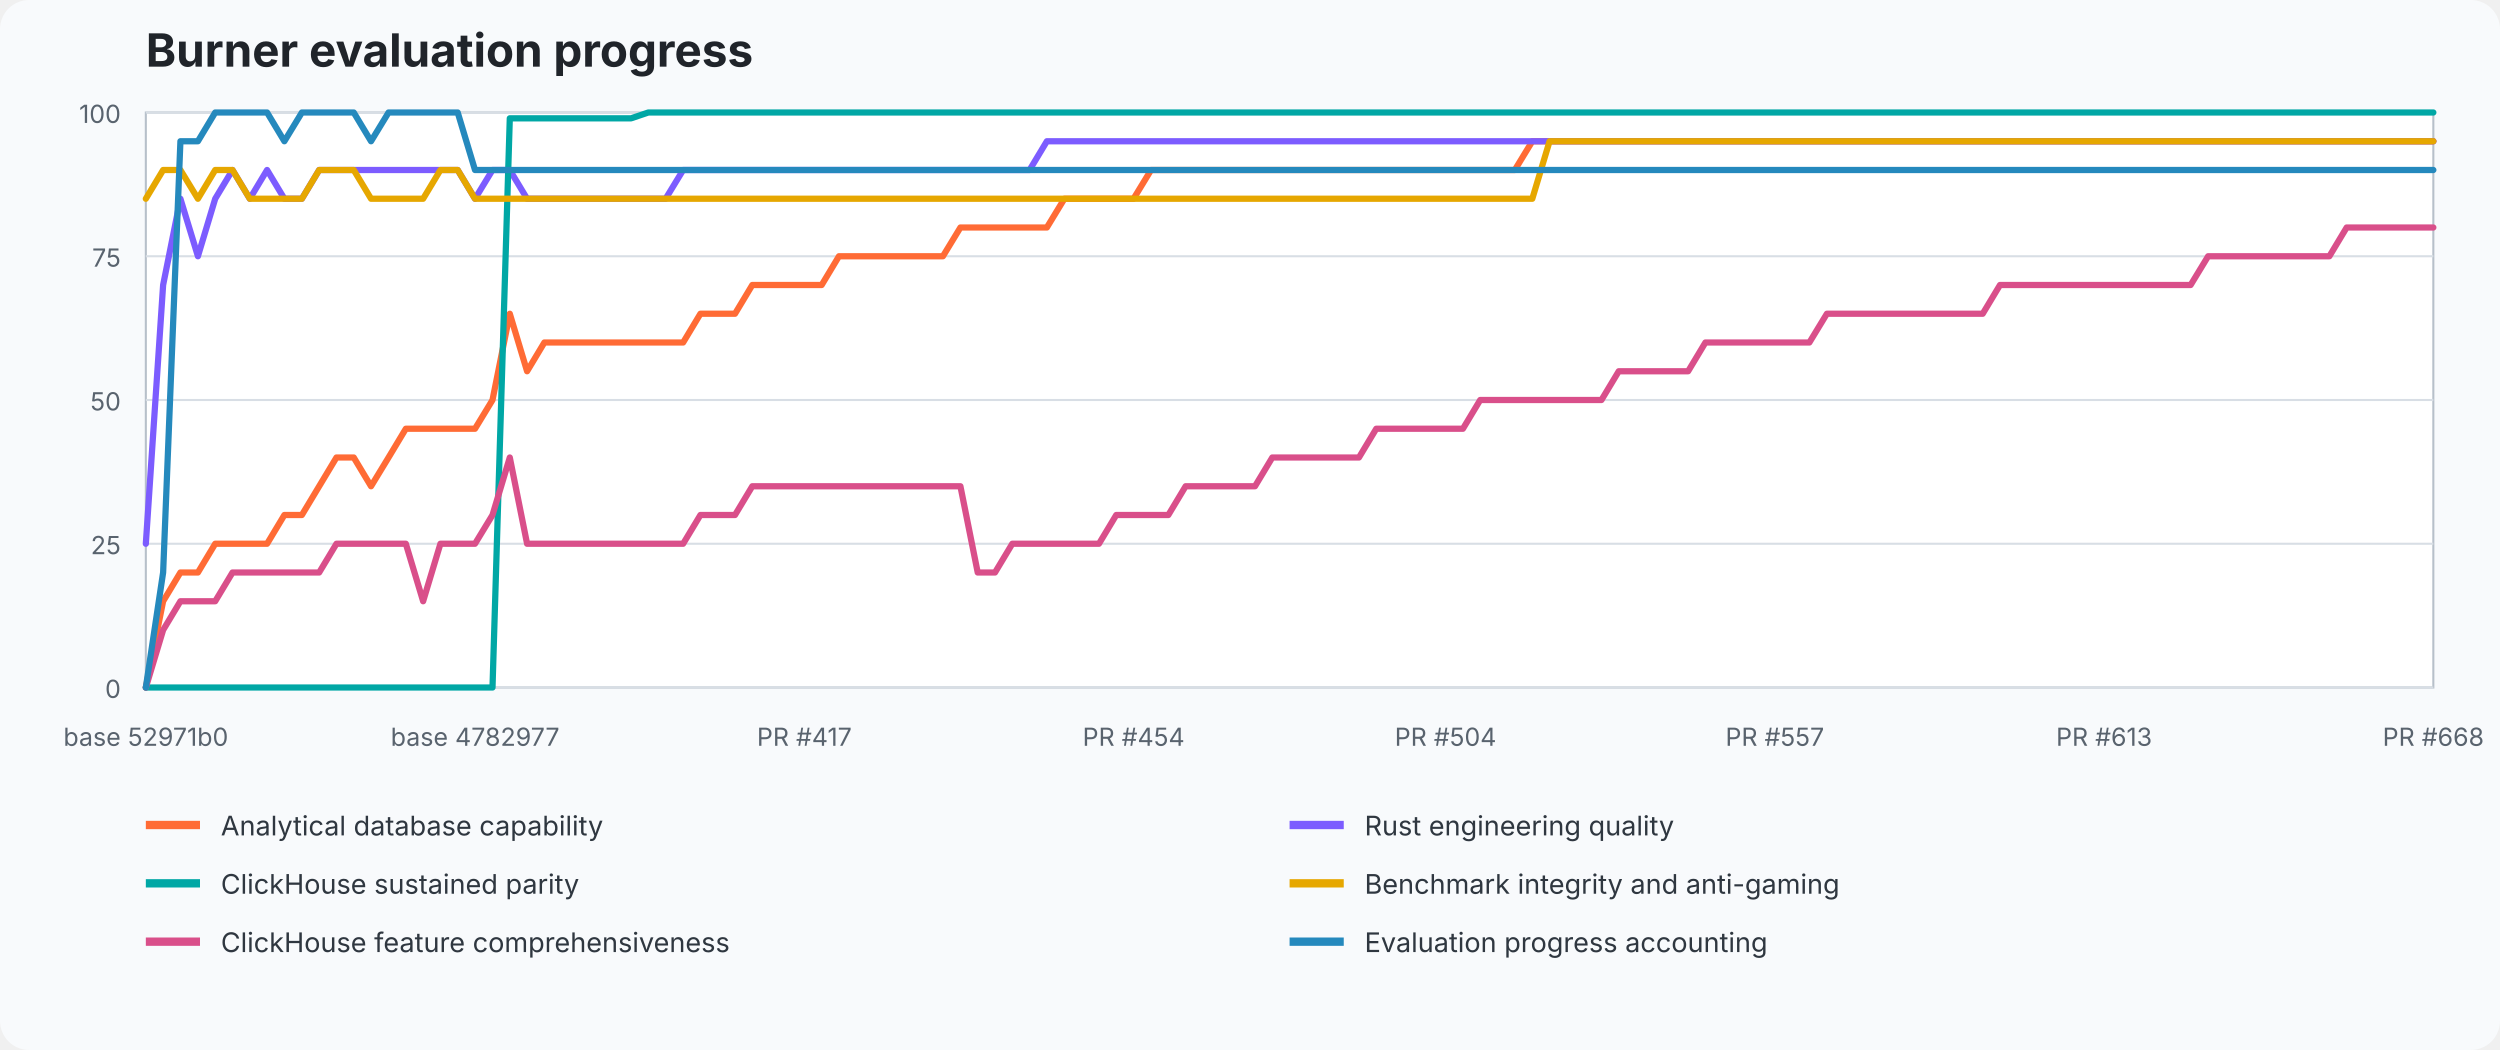
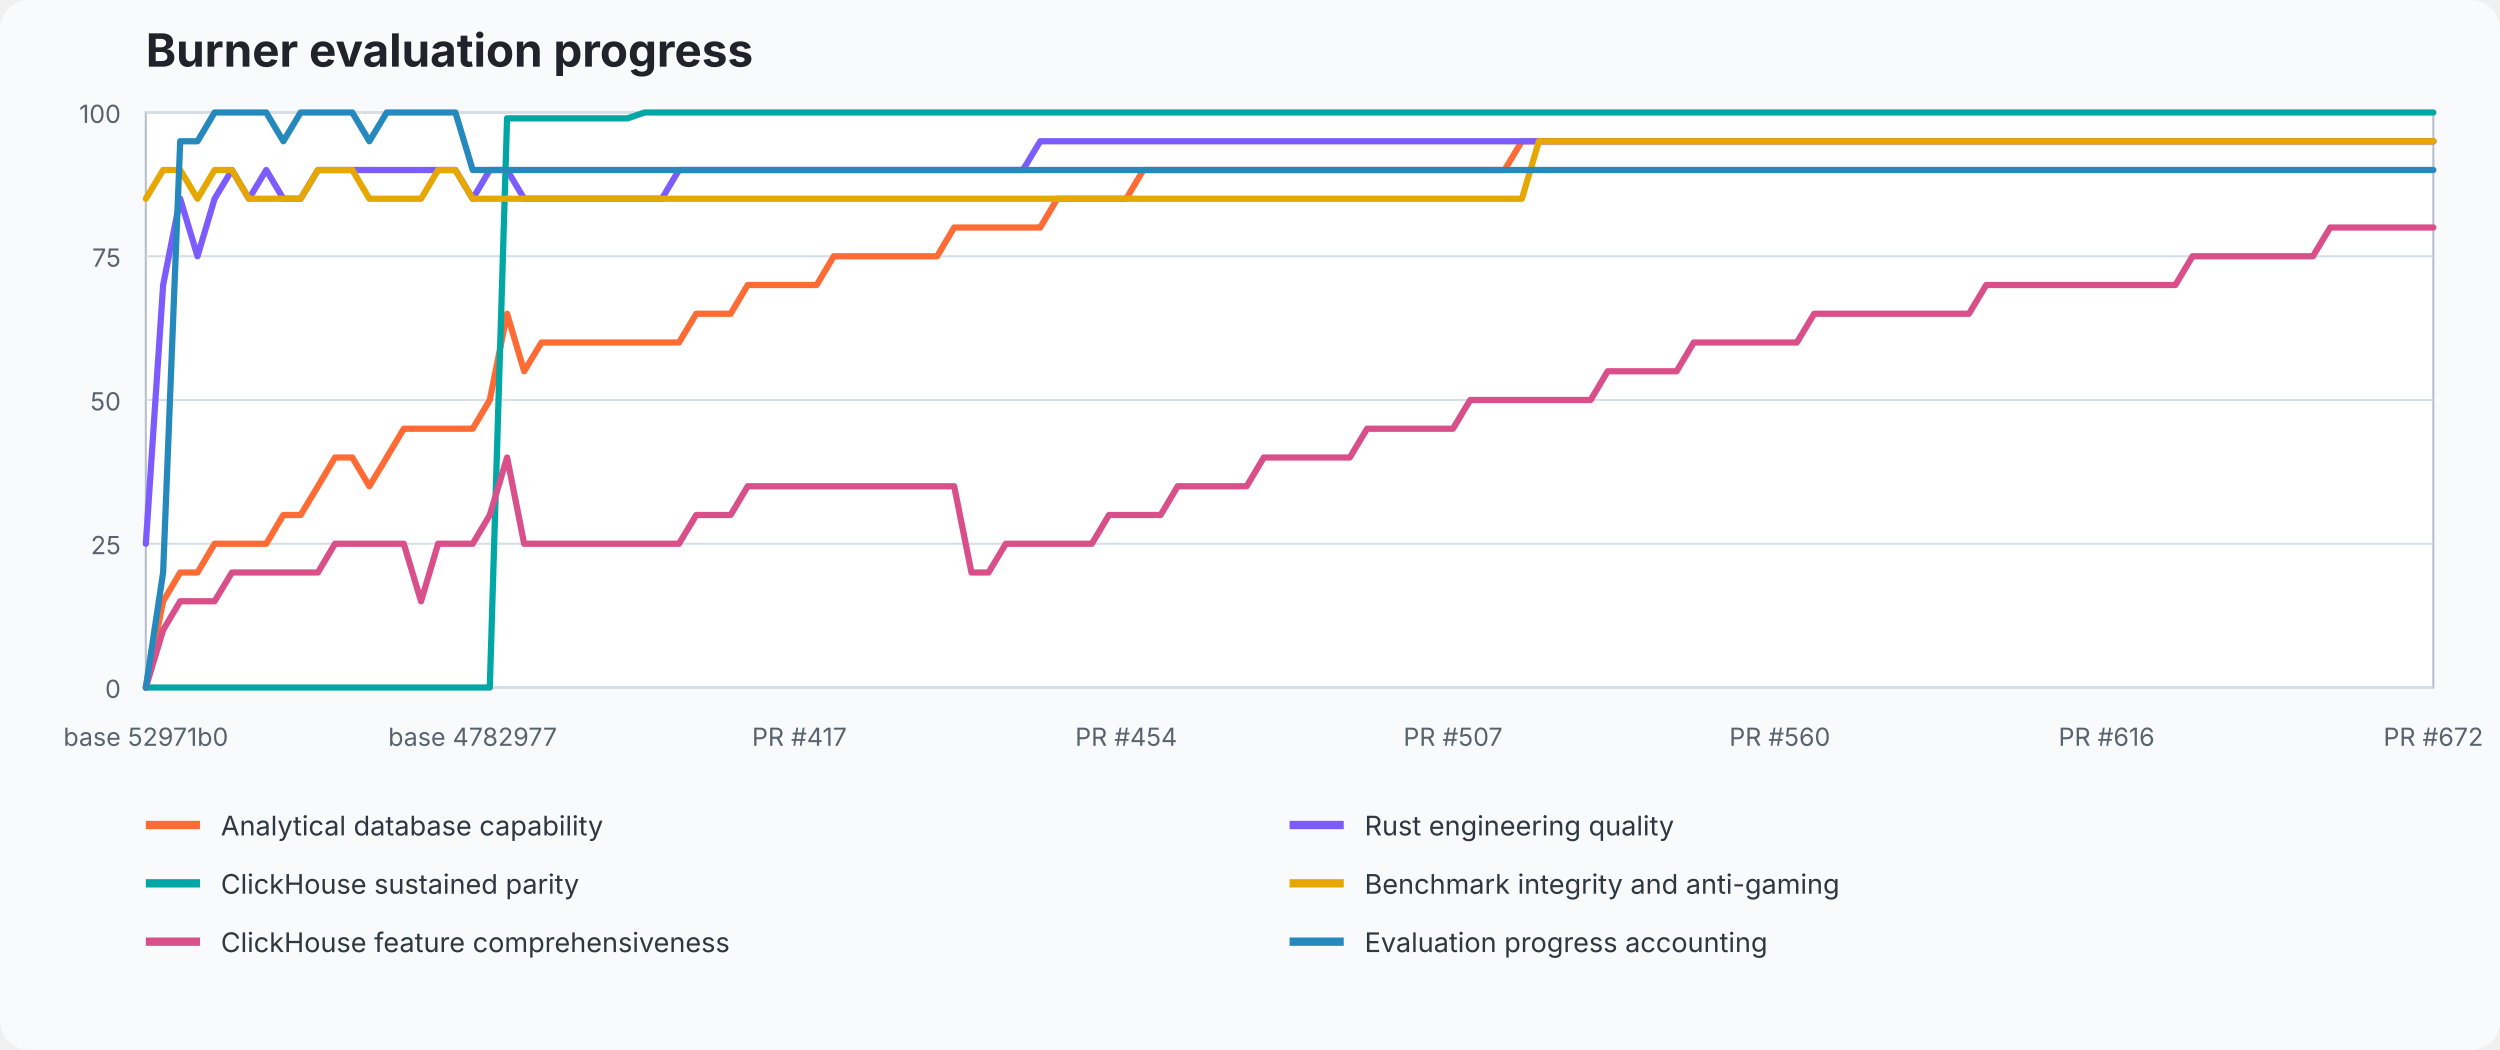
<svg xmlns="http://www.w3.org/2000/svg" width="1200" height="504" viewBox="0 0 1200 504" role="img" aria-labelledby="title desc">
  <style>text{font-family:ui-sans-serif,system-ui,-apple-system,BlinkMacSystemFont,"Segoe UI",sans-serif}.title{font-size:22px;font-weight:700;fill:#20242a}.axis{font-size:12px;fill:#59636e}.legend{font-size:13px;fill:#2f3740}.grid{stroke:#d8dee5;stroke-width:1}.plot{fill:#fff;stroke:#b7c0ca}</style>
  <rect width="100%" height="100%" fill="#f8fafc" rx="14" />
  <text x="70" y="32" class="title">Burner evaluation progress</text>
  <rect x="70" y="54" width="1098" height="276" class="plot" />
  <line x1="70" y1="330" x2="1168" y2="330" class="grid" />
  <text x="58" y="335" text-anchor="end" class="axis">0</text>
  <line x1="70" y1="261" x2="1168" y2="261" class="grid" />
  <text x="58" y="266" text-anchor="end" class="axis">25</text>
  <line x1="70" y1="192" x2="1168" y2="192" class="grid" />
  <text x="58" y="197" text-anchor="end" class="axis">50</text>
  <line x1="70" y1="123" x2="1168" y2="123" class="grid" />
  <text x="58" y="128" text-anchor="end" class="axis">75</text>
  <line x1="70" y1="54" x2="1168" y2="54" class="grid" />
  <text x="58" y="59" text-anchor="end" class="axis">100</text>
-   <polyline points="70.0,330.0 78.3,288.6 86.6,274.8 95.0,274.8 103.3,261.0 111.6,261.0 119.9,261.0 128.2,261.0 136.5,247.2 144.9,247.2 153.2,233.4 161.5,219.6 169.8,219.6 178.1,233.4 186.5,219.6 194.8,205.8 203.1,205.8 211.4,205.8 219.7,205.8 228.0,205.8 236.4,192.0 244.7,150.6 253.0,178.2 261.3,164.4 269.6,164.4 278.0,164.4 286.3,164.4 294.6,164.4 302.9,164.4 311.2,164.4 319.5,164.4 327.9,164.4 336.2,150.6 344.5,150.6 352.8,150.6 361.1,136.8 369.5,136.8 377.8,136.8 386.1,136.8 394.4,136.8 402.7,123.0 411.0,123.0 419.4,123.0 427.7,123.0 436.0,123.0 444.3,123.0 452.6,123.0 461.0,109.2 469.3,109.2 477.6,109.2 485.9,109.2 494.2,109.2 502.5,109.2 510.9,95.4 519.2,95.4 527.5,95.4 535.8,95.4 544.1,95.4 552.5,81.6 560.8,81.6 569.1,81.6 577.4,81.6 585.7,81.6 594.0,81.6 602.4,81.6 610.7,81.6 619.0,81.6 627.3,81.6 635.6,81.6 644.0,81.6 652.3,81.6 660.6,81.6 668.9,81.6 677.2,81.6 685.5,81.6 693.9,81.6 702.2,81.6 710.5,81.6 718.8,81.6 727.1,81.6 735.5,67.8 743.8,67.8 752.1,67.8 760.4,67.8 768.7,67.8 777.0,67.8 785.4,67.8 793.7,67.8 802.0,67.8 810.3,67.8 818.6,67.8 827.0,67.8 835.3,67.8 843.6,67.8 851.9,67.8 860.2,67.8 868.5,67.8 876.9,67.8 885.2,67.8 893.5,67.8 901.8,67.8 910.1,67.8 918.5,67.8 926.8,67.8 935.1,67.8 943.4,67.8 951.7,67.8 960.0,67.8 968.4,67.8 976.7,67.8 985.0,67.8 993.3,67.8 1001.6,67.8 1010.0,67.8 1018.3,67.8 1026.6,67.8 1034.9,67.8 1043.2,67.8 1051.5,67.8 1059.9,67.8 1068.2,67.8 1076.5,67.8 1084.8,67.8 1093.1,67.8 1101.5,67.8 1109.8,67.8 1118.1,67.8 1126.4,67.8 1134.7,67.8 1143.0,67.8 1151.4,67.8 1159.7,67.8 1168.0,67.8" fill="none" stroke="#ff6b35" stroke-width="3" stroke-linejoin="round" stroke-linecap="round" />
-   <polyline points="70.0,261.0 78.3,136.8 86.6,95.4 95.0,123.0 103.3,95.4 111.6,81.6 119.9,95.4 128.2,81.6 136.5,95.4 144.9,95.4 153.2,81.6 161.5,81.6 169.8,81.6 178.1,81.6 186.5,81.6 194.8,81.6 203.1,81.6 211.4,81.6 219.7,81.6 228.0,95.4 236.4,81.6 244.7,81.6 253.0,95.4 261.3,95.4 269.6,95.4 278.0,95.4 286.3,95.4 294.6,95.4 302.9,95.4 311.2,95.4 319.5,95.4 327.9,81.6 336.2,81.6 344.5,81.6 352.8,81.6 361.1,81.6 369.5,81.6 377.8,81.6 386.1,81.6 394.4,81.6 402.7,81.6 411.0,81.6 419.4,81.6 427.7,81.6 436.0,81.6 444.3,81.6 452.6,81.6 461.0,81.6 469.3,81.6 477.6,81.6 485.9,81.6 494.2,81.6 502.5,67.8 510.9,67.8 519.2,67.8 527.5,67.8 535.8,67.8 544.1,67.8 552.5,67.8 560.8,67.8 569.1,67.8 577.4,67.8 585.7,67.8 594.0,67.8 602.4,67.8 610.7,67.8 619.0,67.8 627.3,67.8 635.6,67.8 644.0,67.8 652.3,67.8 660.6,67.8 668.9,67.8 677.2,67.8 685.5,67.8 693.9,67.8 702.2,67.8 710.5,67.8 718.8,67.8 727.1,67.8 735.5,67.8 743.8,67.8 752.1,67.8 760.4,67.8 768.7,67.8 777.0,67.8 785.4,67.8 793.7,67.8 802.0,67.8 810.3,67.8 818.6,67.8 827.0,67.8 835.3,67.8 843.6,67.8 851.9,67.8 860.2,67.8 868.5,67.8 876.9,67.8 885.2,67.8 893.5,67.8 901.8,67.8 910.1,67.8 918.5,67.8 926.8,67.8 935.1,67.8 943.4,67.8 951.7,67.8 960.0,67.8 968.4,67.8 976.7,67.8 985.0,67.8 993.3,67.8 1001.6,67.8 1010.0,67.8 1018.3,67.8 1026.6,67.8 1034.9,67.8 1043.2,67.8 1051.5,67.8 1059.9,67.8 1068.2,67.8 1076.5,67.8 1084.8,67.8 1093.1,67.8 1101.5,67.8 1109.8,67.8 1118.1,67.8 1126.4,67.8 1134.7,67.8 1143.0,67.8 1151.4,67.8 1159.7,67.8 1168.0,67.8" fill="none" stroke="#7c5cff" stroke-width="3" stroke-linejoin="round" stroke-linecap="round" />
-   <polyline points="70.0,330.0 78.3,330.0 86.6,330.0 95.0,330.0 103.3,330.0 111.6,330.0 119.9,330.0 128.2,330.0 136.5,330.0 144.9,330.0 153.2,330.0 161.5,330.0 169.8,330.0 178.1,330.0 186.5,330.0 194.8,330.0 203.1,330.0 211.4,330.0 219.7,330.0 228.0,330.0 236.4,330.0 244.7,56.8 253.0,56.8 261.3,56.8 269.6,56.8 278.0,56.8 286.3,56.8 294.6,56.8 302.9,56.8 311.2,54.0 319.5,54.0 327.9,54.0 336.2,54.0 344.5,54.0 352.8,54.0 361.1,54.0 369.5,54.0 377.8,54.0 386.1,54.0 394.4,54.0 402.7,54.0 411.0,54.0 419.4,54.0 427.7,54.0 436.0,54.0 444.3,54.0 452.6,54.0 461.0,54.0 469.3,54.0 477.6,54.0 485.9,54.0 494.2,54.0 502.5,54.0 510.9,54.0 519.2,54.0 527.5,54.0 535.8,54.0 544.1,54.0 552.5,54.0 560.8,54.0 569.1,54.0 577.4,54.0 585.7,54.0 594.0,54.0 602.4,54.0 610.7,54.0 619.0,54.0 627.3,54.0 635.6,54.0 644.0,54.0 652.3,54.0 660.6,54.0 668.9,54.0 677.2,54.0 685.5,54.0 693.9,54.0 702.2,54.0 710.5,54.0 718.8,54.0 727.1,54.0 735.5,54.0 743.8,54.0 752.1,54.0 760.4,54.0 768.7,54.0 777.0,54.0 785.4,54.0 793.7,54.0 802.0,54.0 810.3,54.0 818.6,54.0 827.0,54.0 835.3,54.0 843.6,54.0 851.9,54.0 860.2,54.0 868.5,54.0 876.9,54.0 885.2,54.0 893.5,54.0 901.8,54.0 910.1,54.0 918.5,54.0 926.8,54.0 935.1,54.0 943.4,54.0 951.7,54.0 960.0,54.0 968.4,54.0 976.7,54.0 985.0,54.0 993.3,54.0 1001.6,54.0 1010.0,54.0 1018.3,54.0 1026.6,54.0 1034.9,54.0 1043.2,54.0 1051.5,54.0 1059.9,54.0 1068.2,54.0 1076.5,54.0 1084.8,54.0 1093.1,54.0 1101.5,54.0 1109.8,54.0 1118.1,54.0 1126.4,54.0 1134.7,54.0 1143.0,54.0 1151.4,54.0 1159.7,54.0 1168.0,54.0" fill="none" stroke="#00a7a5" stroke-width="3" stroke-linejoin="round" stroke-linecap="round" />
-   <polyline points="70.0,95.4 78.3,81.6 86.6,81.6 95.0,95.4 103.3,81.6 111.6,81.6 119.9,95.4 128.2,95.4 136.5,95.4 144.9,95.4 153.2,81.6 161.5,81.6 169.8,81.6 178.1,95.4 186.5,95.4 194.8,95.4 203.1,95.4 211.4,81.6 219.7,81.6 228.0,95.4 236.4,95.4 244.7,95.4 253.0,95.4 261.3,95.4 269.6,95.4 278.0,95.4 286.3,95.4 294.6,95.4 302.9,95.4 311.2,95.4 319.5,95.4 327.9,95.4 336.2,95.4 344.5,95.4 352.8,95.4 361.1,95.4 369.5,95.4 377.8,95.4 386.1,95.4 394.4,95.4 402.7,95.4 411.0,95.4 419.4,95.4 427.7,95.4 436.0,95.4 444.3,95.4 452.6,95.4 461.0,95.4 469.3,95.4 477.6,95.4 485.9,95.4 494.2,95.4 502.5,95.4 510.9,95.4 519.2,95.4 527.5,95.4 535.8,95.4 544.1,95.4 552.5,95.4 560.8,95.4 569.1,95.4 577.4,95.4 585.7,95.4 594.0,95.4 602.4,95.4 610.7,95.4 619.0,95.4 627.3,95.4 635.6,95.4 644.0,95.4 652.3,95.4 660.6,95.4 668.9,95.4 677.2,95.4 685.5,95.4 693.9,95.4 702.2,95.4 710.5,95.4 718.8,95.4 727.1,95.4 735.5,95.4 743.8,67.8 752.1,67.8 760.4,67.8 768.7,67.8 777.0,67.8 785.4,67.8 793.7,67.8 802.0,67.8 810.3,67.8 818.6,67.8 827.0,67.8 835.3,67.8 843.6,67.8 851.9,67.8 860.2,67.8 868.5,67.8 876.9,67.8 885.2,67.8 893.5,67.8 901.8,67.8 910.1,67.8 918.5,67.8 926.8,67.8 935.1,67.8 943.4,67.8 951.7,67.8 960.0,67.8 968.4,67.8 976.7,67.8 985.0,67.8 993.3,67.8 1001.6,67.8 1010.0,67.8 1018.3,67.8 1026.6,67.8 1034.9,67.8 1043.2,67.8 1051.5,67.8 1059.9,67.8 1068.2,67.8 1076.5,67.8 1084.8,67.8 1093.1,67.8 1101.5,67.8 1109.8,67.8 1118.1,67.8 1126.4,67.8 1134.7,67.8 1143.0,67.8 1151.4,67.8 1159.7,67.8 1168.0,67.8" fill="none" stroke="#e6a700" stroke-width="3" stroke-linejoin="round" stroke-linecap="round" />
-   <polyline points="70.0,330.0 78.3,302.4 86.6,288.6 95.0,288.6 103.3,288.6 111.6,274.8 119.9,274.8 128.2,274.8 136.5,274.8 144.9,274.8 153.2,274.8 161.5,261.0 169.8,261.0 178.1,261.0 186.5,261.0 194.8,261.0 203.1,288.6 211.4,261.0 219.7,261.0 228.0,261.0 236.4,247.2 244.7,219.6 253.0,261.0 261.3,261.0 269.6,261.0 278.0,261.0 286.3,261.0 294.6,261.0 302.9,261.0 311.2,261.0 319.5,261.0 327.9,261.0 336.2,247.2 344.5,247.2 352.8,247.2 361.1,233.4 369.5,233.4 377.8,233.4 386.1,233.4 394.4,233.4 402.7,233.4 411.0,233.4 419.4,233.4 427.7,233.4 436.0,233.4 444.3,233.4 452.6,233.4 461.0,233.4 469.3,274.8 477.6,274.8 485.9,261.0 494.2,261.0 502.5,261.0 510.9,261.0 519.2,261.0 527.5,261.0 535.8,247.2 544.1,247.2 552.5,247.2 560.8,247.2 569.1,233.4 577.4,233.4 585.7,233.4 594.0,233.4 602.4,233.4 610.7,219.6 619.0,219.6 627.3,219.6 635.6,219.6 644.0,219.6 652.3,219.6 660.6,205.8 668.9,205.8 677.2,205.8 685.5,205.8 693.9,205.8 702.2,205.8 710.5,192.0 718.8,192.0 727.1,192.0 735.5,192.0 743.8,192.0 752.1,192.0 760.4,192.0 768.7,192.0 777.0,178.2 785.4,178.2 793.7,178.2 802.0,178.2 810.3,178.2 818.6,164.4 827.0,164.4 835.3,164.4 843.6,164.4 851.9,164.4 860.2,164.4 868.5,164.4 876.9,150.6 885.2,150.6 893.5,150.6 901.8,150.6 910.1,150.6 918.5,150.6 926.8,150.6 935.1,150.6 943.4,150.6 951.7,150.6 960.0,136.8 968.4,136.8 976.7,136.8 985.0,136.8 993.3,136.8 1001.6,136.8 1010.0,136.8 1018.3,136.8 1026.6,136.8 1034.9,136.8 1043.2,136.8 1051.5,136.8 1059.9,123.0 1068.2,123.0 1076.5,123.0 1084.8,123.0 1093.1,123.0 1101.5,123.0 1109.8,123.0 1118.1,123.0 1126.4,109.2 1134.7,109.2 1143.0,109.2 1151.4,109.2 1159.7,109.2 1168.0,109.2" fill="none" stroke="#d94f8a" stroke-width="3" stroke-linejoin="round" stroke-linecap="round" />
-   <polyline points="70.0,330.0 78.3,274.8 86.6,67.8 95.0,67.8 103.3,54.0 111.6,54.0 119.9,54.0 128.2,54.0 136.5,67.8 144.9,54.0 153.2,54.0 161.5,54.0 169.8,54.0 178.1,67.8 186.5,54.0 194.8,54.0 203.1,54.0 211.4,54.0 219.7,54.0 228.0,81.6 236.4,81.6 244.7,81.6 253.0,81.6 261.3,81.6 269.6,81.6 278.0,81.6 286.3,81.6 294.6,81.6 302.9,81.6 311.2,81.6 319.5,81.6 327.9,81.6 336.2,81.6 344.5,81.6 352.8,81.6 361.1,81.6 369.5,81.6 377.8,81.6 386.1,81.6 394.4,81.6 402.7,81.6 411.0,81.6 419.4,81.6 427.7,81.6 436.0,81.6 444.3,81.6 452.6,81.6 461.0,81.6 469.3,81.6 477.6,81.6 485.9,81.6 494.2,81.6 502.5,81.6 510.9,81.6 519.2,81.6 527.5,81.6 535.8,81.6 544.1,81.6 552.5,81.6 560.8,81.6 569.1,81.6 577.4,81.6 585.7,81.6 594.0,81.6 602.4,81.6 610.7,81.6 619.0,81.6 627.3,81.6 635.6,81.6 644.0,81.6 652.3,81.6 660.6,81.6 668.9,81.6 677.2,81.6 685.5,81.6 693.9,81.6 702.2,81.6 710.5,81.6 718.8,81.6 727.1,81.6 735.5,81.6 743.8,81.6 752.1,81.6 760.4,81.6 768.7,81.6 777.0,81.6 785.4,81.6 793.7,81.6 802.0,81.6 810.3,81.6 818.6,81.6 827.0,81.6 835.3,81.6 843.6,81.6 851.9,81.6 860.2,81.6 868.5,81.6 876.9,81.6 885.2,81.6 893.5,81.6 901.8,81.6 910.1,81.6 918.5,81.6 926.8,81.6 935.1,81.6 943.4,81.6 951.7,81.6 960.0,81.6 968.4,81.6 976.7,81.6 985.0,81.6 993.3,81.6 1001.6,81.6 1010.0,81.6 1018.3,81.6 1026.6,81.6 1034.9,81.6 1043.2,81.6 1051.5,81.6 1059.9,81.6 1068.2,81.6 1076.5,81.6 1084.8,81.6 1093.1,81.6 1101.5,81.6 1109.8,81.6 1118.1,81.6 1126.4,81.6 1134.7,81.6 1143.0,81.6 1151.4,81.6 1159.7,81.6 1168.0,81.6" fill="none" stroke="#2589bd" stroke-width="3" stroke-linejoin="round" stroke-linecap="round" />
+   <polyline points="70.0,330.0 78.3,288.6 86.5,274.8 94.8,274.8 103.0,261.0 111.3,261.0 119.5,261.0 127.8,261.0 136.0,247.2 144.3,247.2 152.6,233.4 160.8,219.6 169.1,219.6 177.3,233.4 185.6,219.6 193.8,205.8 202.1,205.8 210.3,205.8 218.6,205.8 226.9,205.8 235.1,192.0 243.4,150.6 251.6,178.2 259.9,164.4 268.1,164.4 276.4,164.4 284.6,164.4 292.9,164.4 301.2,164.4 309.4,164.4 317.7,164.4 325.9,164.4 334.2,150.6 342.4,150.6 350.7,150.6 358.9,136.8 367.2,136.8 375.5,136.8 383.7,136.8 392.0,136.8 400.2,123.0 408.5,123.0 416.7,123.0 425.0,123.0 433.2,123.0 441.5,123.0 449.8,123.0 458.0,109.2 466.3,109.2 474.5,109.2 482.8,109.2 491.0,109.2 499.3,109.2 507.5,95.4 515.8,95.4 524.1,95.4 532.3,95.4 540.6,95.4 548.8,81.6 557.1,81.6 565.3,81.6 573.6,81.6 581.8,81.6 590.1,81.6 598.4,81.6 606.6,81.6 614.9,81.6 623.1,81.6 631.4,81.6 639.6,81.6 647.9,81.6 656.2,81.6 664.4,81.6 672.7,81.6 680.9,81.6 689.2,81.6 697.4,81.6 705.7,81.6 713.9,81.6 722.2,81.6 730.5,67.8 738.7,67.8 747.0,67.8 755.2,67.8 763.5,67.8 771.7,67.8 780.0,67.8 788.2,67.8 796.5,67.8 804.8,67.8 813.0,67.8 821.3,67.8 829.5,67.8 837.8,67.8 846.0,67.8 854.3,67.8 862.5,67.8 870.8,67.8 879.1,67.8 887.3,67.8 895.6,67.8 903.8,67.8 912.1,67.8 920.3,67.8 928.6,67.8 936.8,67.8 945.1,67.8 953.4,67.8 961.6,67.8 969.9,67.8 978.1,67.8 986.4,67.8 994.6,67.8 1002.9,67.8 1011.1,67.8 1019.4,67.8 1027.7,67.8 1035.9,67.8 1044.2,67.8 1052.4,67.8 1060.7,67.8 1068.9,67.8 1077.2,67.8 1085.4,67.8 1093.7,67.8 1102.0,67.8 1110.2,67.8 1118.5,67.8 1126.7,67.8 1135.0,67.8 1143.2,67.8 1151.5,67.8 1159.7,67.8 1168.0,67.8" fill="none" stroke="#ff6b35" stroke-width="3" stroke-linejoin="round" stroke-linecap="round" />
+   <polyline points="70.0,261.0 78.3,136.8 86.5,95.4 94.8,123.0 103.0,95.4 111.3,81.6 119.5,95.4 127.8,81.6 136.0,95.4 144.3,95.4 152.6,81.6 160.8,81.6 169.1,81.6 177.3,81.6 185.6,81.6 193.8,81.6 202.1,81.6 210.3,81.6 218.6,81.6 226.9,95.4 235.1,81.6 243.4,81.6 251.6,95.4 259.9,95.4 268.1,95.4 276.4,95.4 284.6,95.4 292.9,95.4 301.2,95.4 309.4,95.4 317.7,95.4 325.9,81.6 334.2,81.6 342.4,81.6 350.7,81.6 358.9,81.6 367.2,81.6 375.5,81.6 383.7,81.6 392.0,81.6 400.2,81.6 408.5,81.6 416.7,81.6 425.0,81.6 433.2,81.6 441.5,81.6 449.8,81.6 458.0,81.6 466.3,81.6 474.5,81.6 482.8,81.6 491.0,81.6 499.3,67.8 507.5,67.8 515.8,67.8 524.1,67.8 532.3,67.8 540.6,67.8 548.8,67.8 557.1,67.8 565.3,67.8 573.6,67.8 581.8,67.8 590.1,67.8 598.4,67.8 606.6,67.8 614.9,67.8 623.1,67.8 631.4,67.8 639.6,67.8 647.9,67.8 656.2,67.8 664.4,67.8 672.7,67.8 680.9,67.8 689.2,67.8 697.4,67.8 705.7,67.8 713.9,67.8 722.2,67.8 730.5,67.8 738.7,67.8 747.0,67.8 755.2,67.8 763.5,67.8 771.7,67.8 780.0,67.8 788.2,67.8 796.5,67.8 804.8,67.8 813.0,67.8 821.3,67.8 829.5,67.8 837.8,67.8 846.0,67.8 854.3,67.8 862.5,67.8 870.8,67.8 879.1,67.8 887.3,67.8 895.6,67.8 903.8,67.8 912.1,67.8 920.3,67.8 928.6,67.8 936.8,67.8 945.1,67.8 953.4,67.8 961.6,67.8 969.9,67.8 978.1,67.8 986.4,67.8 994.6,67.8 1002.9,67.8 1011.1,67.8 1019.4,67.8 1027.7,67.8 1035.9,67.8 1044.2,67.8 1052.4,67.8 1060.7,67.8 1068.9,67.8 1077.2,67.8 1085.4,67.8 1093.7,67.8 1102.0,67.8 1110.2,67.8 1118.5,67.8 1126.7,67.8 1135.0,67.8 1143.2,67.8 1151.5,67.8 1159.7,67.8 1168.0,67.8" fill="none" stroke="#7c5cff" stroke-width="3" stroke-linejoin="round" stroke-linecap="round" />
+   <polyline points="70.0,330.0 78.3,330.0 86.5,330.0 94.8,330.0 103.0,330.0 111.3,330.0 119.5,330.0 127.8,330.0 136.0,330.0 144.3,330.0 152.6,330.0 160.8,330.0 169.1,330.0 177.3,330.0 185.6,330.0 193.8,330.0 202.1,330.0 210.3,330.0 218.6,330.0 226.9,330.0 235.1,330.0 243.4,56.8 251.6,56.8 259.9,56.8 268.1,56.8 276.4,56.8 284.6,56.8 292.9,56.8 301.2,56.8 309.4,54.0 317.7,54.0 325.9,54.0 334.2,54.0 342.4,54.0 350.7,54.0 358.9,54.0 367.2,54.0 375.5,54.0 383.7,54.0 392.0,54.0 400.2,54.0 408.5,54.0 416.7,54.0 425.0,54.0 433.2,54.0 441.5,54.0 449.8,54.0 458.0,54.0 466.3,54.0 474.5,54.0 482.8,54.0 491.0,54.0 499.3,54.0 507.5,54.0 515.8,54.0 524.1,54.0 532.3,54.0 540.6,54.0 548.8,54.0 557.1,54.0 565.3,54.0 573.6,54.0 581.8,54.0 590.1,54.0 598.4,54.0 606.6,54.0 614.9,54.0 623.1,54.0 631.4,54.0 639.6,54.0 647.9,54.0 656.2,54.0 664.4,54.0 672.7,54.0 680.9,54.0 689.2,54.0 697.4,54.0 705.7,54.0 713.9,54.0 722.2,54.0 730.5,54.0 738.7,54.0 747.0,54.0 755.2,54.0 763.5,54.0 771.7,54.0 780.0,54.0 788.2,54.0 796.5,54.0 804.8,54.0 813.0,54.0 821.3,54.0 829.5,54.0 837.8,54.0 846.0,54.0 854.3,54.0 862.5,54.0 870.8,54.0 879.1,54.0 887.3,54.0 895.6,54.0 903.8,54.0 912.1,54.0 920.3,54.0 928.6,54.0 936.8,54.0 945.1,54.0 953.4,54.0 961.6,54.0 969.9,54.0 978.1,54.0 986.4,54.0 994.6,54.0 1002.9,54.0 1011.1,54.0 1019.4,54.0 1027.7,54.0 1035.9,54.0 1044.2,54.0 1052.4,54.0 1060.7,54.0 1068.9,54.0 1077.2,54.0 1085.4,54.0 1093.7,54.0 1102.0,54.0 1110.2,54.0 1118.5,54.0 1126.7,54.0 1135.0,54.0 1143.2,54.0 1151.5,54.0 1159.7,54.0 1168.0,54.0" fill="none" stroke="#00a7a5" stroke-width="3" stroke-linejoin="round" stroke-linecap="round" />
+   <polyline points="70.0,95.4 78.3,81.6 86.5,81.6 94.8,95.4 103.0,81.6 111.3,81.6 119.5,95.4 127.8,95.4 136.0,95.4 144.3,95.4 152.6,81.6 160.8,81.6 169.1,81.6 177.3,95.4 185.6,95.4 193.8,95.4 202.1,95.4 210.3,81.6 218.6,81.6 226.9,95.4 235.1,95.4 243.4,95.4 251.6,95.4 259.9,95.4 268.1,95.4 276.4,95.4 284.6,95.4 292.9,95.4 301.2,95.4 309.4,95.4 317.7,95.4 325.9,95.4 334.2,95.4 342.4,95.4 350.7,95.4 358.9,95.4 367.2,95.4 375.5,95.4 383.7,95.4 392.0,95.4 400.2,95.4 408.5,95.4 416.7,95.4 425.0,95.4 433.2,95.4 441.5,95.4 449.8,95.4 458.0,95.4 466.3,95.4 474.5,95.4 482.8,95.4 491.0,95.4 499.3,95.4 507.5,95.4 515.8,95.4 524.1,95.4 532.3,95.4 540.6,95.4 548.8,95.4 557.1,95.4 565.3,95.4 573.6,95.4 581.8,95.4 590.1,95.4 598.4,95.4 606.6,95.4 614.9,95.4 623.1,95.4 631.4,95.4 639.6,95.4 647.9,95.4 656.2,95.4 664.4,95.4 672.7,95.4 680.9,95.4 689.2,95.4 697.4,95.4 705.7,95.4 713.9,95.4 722.2,95.4 730.5,95.4 738.7,67.8 747.0,67.8 755.2,67.8 763.5,67.8 771.7,67.8 780.0,67.8 788.2,67.8 796.5,67.8 804.8,67.8 813.0,67.8 821.3,67.8 829.5,67.8 837.8,67.8 846.0,67.8 854.3,67.8 862.5,67.8 870.8,67.8 879.1,67.8 887.3,67.8 895.6,67.8 903.8,67.8 912.1,67.8 920.3,67.8 928.6,67.8 936.8,67.8 945.1,67.8 953.4,67.8 961.6,67.8 969.9,67.8 978.1,67.8 986.4,67.8 994.6,67.8 1002.9,67.8 1011.1,67.8 1019.4,67.8 1027.7,67.8 1035.9,67.8 1044.2,67.8 1052.4,67.8 1060.7,67.8 1068.9,67.8 1077.2,67.8 1085.4,67.8 1093.7,67.8 1102.0,67.8 1110.2,67.8 1118.5,67.8 1126.7,67.8 1135.0,67.8 1143.2,67.8 1151.5,67.8 1159.7,67.8 1168.0,67.8" fill="none" stroke="#e6a700" stroke-width="3" stroke-linejoin="round" stroke-linecap="round" />
+   <polyline points="70.0,330.0 78.3,302.4 86.5,288.6 94.8,288.6 103.0,288.6 111.3,274.8 119.5,274.8 127.8,274.8 136.0,274.8 144.3,274.8 152.6,274.8 160.8,261.0 169.1,261.0 177.3,261.0 185.6,261.0 193.8,261.0 202.1,288.6 210.3,261.0 218.6,261.0 226.9,261.0 235.1,247.2 243.4,219.6 251.6,261.0 259.9,261.0 268.1,261.0 276.4,261.0 284.6,261.0 292.9,261.0 301.2,261.0 309.4,261.0 317.7,261.0 325.9,261.0 334.2,247.2 342.4,247.2 350.7,247.2 358.9,233.4 367.2,233.4 375.5,233.4 383.7,233.4 392.0,233.4 400.2,233.4 408.5,233.4 416.7,233.4 425.0,233.4 433.2,233.4 441.5,233.4 449.8,233.4 458.0,233.4 466.3,274.8 474.5,274.8 482.8,261.0 491.0,261.0 499.3,261.0 507.5,261.0 515.8,261.0 524.1,261.0 532.3,247.2 540.6,247.2 548.8,247.2 557.1,247.2 565.3,233.4 573.6,233.4 581.8,233.4 590.1,233.4 598.4,233.4 606.6,219.6 614.9,219.6 623.1,219.6 631.4,219.6 639.6,219.6 647.9,219.6 656.2,205.8 664.4,205.8 672.7,205.8 680.9,205.8 689.2,205.8 697.4,205.8 705.7,192.0 713.9,192.0 722.2,192.0 730.5,192.0 738.7,192.0 747.0,192.0 755.2,192.0 763.5,192.0 771.7,178.2 780.0,178.2 788.2,178.2 796.5,178.2 804.8,178.2 813.0,164.4 821.3,164.4 829.5,164.4 837.8,164.4 846.0,164.4 854.3,164.4 862.5,164.4 870.8,150.6 879.1,150.6 887.3,150.6 895.6,150.6 903.8,150.6 912.1,150.6 920.3,150.6 928.6,150.6 936.8,150.6 945.1,150.6 953.4,136.8 961.6,136.8 969.9,136.8 978.1,136.8 986.4,136.8 994.6,136.8 1002.9,136.8 1011.1,136.8 1019.4,136.8 1027.7,136.8 1035.9,136.8 1044.2,136.8 1052.4,123.0 1060.7,123.0 1068.9,123.0 1077.2,123.0 1085.4,123.0 1093.7,123.0 1102.0,123.0 1110.2,123.0 1118.5,109.2 1126.7,109.2 1135.0,109.2 1143.2,109.2 1151.5,109.2 1159.7,109.2 1168.0,109.2" fill="none" stroke="#d94f8a" stroke-width="3" stroke-linejoin="round" stroke-linecap="round" />
+   <polyline points="70.0,330.0 78.3,274.8 86.5,67.8 94.8,67.8 103.0,54.0 111.3,54.0 119.5,54.0 127.8,54.0 136.0,67.8 144.3,54.0 152.6,54.0 160.8,54.0 169.1,54.0 177.3,67.8 185.6,54.0 193.8,54.0 202.1,54.0 210.3,54.0 218.6,54.0 226.9,81.6 235.1,81.6 243.4,81.6 251.6,81.6 259.9,81.6 268.1,81.6 276.4,81.6 284.6,81.6 292.9,81.6 301.2,81.6 309.4,81.6 317.7,81.6 325.9,81.6 334.2,81.6 342.4,81.6 350.7,81.6 358.9,81.6 367.2,81.6 375.5,81.6 383.7,81.6 392.0,81.6 400.2,81.6 408.5,81.6 416.7,81.6 425.0,81.6 433.2,81.6 441.5,81.6 449.8,81.6 458.0,81.6 466.3,81.6 474.5,81.6 482.8,81.6 491.0,81.6 499.3,81.6 507.5,81.6 515.8,81.6 524.1,81.6 532.3,81.6 540.6,81.6 548.8,81.6 557.1,81.6 565.3,81.6 573.6,81.6 581.8,81.6 590.1,81.6 598.4,81.6 606.6,81.6 614.9,81.6 623.1,81.6 631.4,81.6 639.6,81.6 647.9,81.6 656.2,81.6 664.4,81.6 672.7,81.6 680.9,81.6 689.2,81.6 697.4,81.6 705.7,81.6 713.9,81.6 722.2,81.6 730.5,81.6 738.7,81.6 747.0,81.6 755.2,81.6 763.5,81.6 771.7,81.6 780.0,81.6 788.2,81.6 796.5,81.6 804.8,81.6 813.0,81.6 821.3,81.6 829.5,81.6 837.8,81.6 846.0,81.6 854.3,81.6 862.5,81.6 870.8,81.6 879.1,81.6 887.3,81.6 895.6,81.6 903.8,81.6 912.1,81.6 920.3,81.6 928.6,81.6 936.8,81.6 945.1,81.6 953.4,81.6 961.6,81.6 969.9,81.6 978.1,81.6 986.4,81.6 994.6,81.6 1002.9,81.6 1011.1,81.6 1019.4,81.6 1027.7,81.6 1035.9,81.6 1044.2,81.6 1052.4,81.6 1060.7,81.6 1068.9,81.6 1077.2,81.6 1085.4,81.6 1093.7,81.6 1102.0,81.6 1110.2,81.6 1118.5,81.6 1126.7,81.6 1135.0,81.6 1143.2,81.6 1151.5,81.6 1159.7,81.6 1168.0,81.6" fill="none" stroke="#2589bd" stroke-width="3" stroke-linejoin="round" stroke-linecap="round" />
  <text x="70" y="358" text-anchor="middle" class="axis">base 52971b0</text>
-   <text x="228.045" y="358" text-anchor="middle" class="axis">base 4782977</text>
-   <text x="386.091" y="358" text-anchor="middle" class="axis">PR #417</text>
-   <text x="544.136" y="358" text-anchor="middle" class="axis">PR #454</text>
-   <text x="693.864" y="358" text-anchor="middle" class="axis">PR #504</text>
-   <text x="851.909" y="358" text-anchor="middle" class="axis">PR #557</text>
-   <text x="1009.955" y="358" text-anchor="middle" class="axis">PR #613</text>
-   <text x="1168" y="358" text-anchor="middle" class="axis">PR #668</text>
+   <text x="226.857" y="358" text-anchor="middle" class="axis">base 4782977</text>
+   <text x="383.714" y="358" text-anchor="middle" class="axis">PR #417</text>
+   <text x="540.571" y="358" text-anchor="middle" class="axis">PR #454</text>
+   <text x="697.429" y="358" text-anchor="middle" class="axis">PR #507</text>
+   <text x="854.286" y="358" text-anchor="middle" class="axis">PR #560</text>
+   <text x="1011.143" y="358" text-anchor="middle" class="axis">PR #616</text>
+   <text x="1168" y="358" text-anchor="middle" class="axis">PR #672</text>
  <line x1="70" y1="396" x2="96" y2="396" stroke="#ff6b35" stroke-width="4" />
  <text x="106" y="401" class="legend">Analytical database capability</text>
  <line x1="619" y1="396" x2="645" y2="396" stroke="#7c5cff" stroke-width="4" />
  <text x="655" y="401" class="legend">Rust engineering quality</text>
  <line x1="70" y1="424" x2="96" y2="424" stroke="#00a7a5" stroke-width="4" />
  <text x="106" y="429" class="legend">ClickHouse sustained parity</text>
  <line x1="619" y1="424" x2="645" y2="424" stroke="#e6a700" stroke-width="4" />
  <text x="655" y="429" class="legend">Benchmark integrity and anti-gaming</text>
  <line x1="70" y1="452" x2="96" y2="452" stroke="#d94f8a" stroke-width="4" />
  <text x="106" y="457" class="legend">ClickHouse feature comprehensiveness</text>
  <line x1="619" y1="452" x2="645" y2="452" stroke="#2589bd" stroke-width="4" />
  <text x="655" y="457" class="legend">Evaluation progress accounting</text>
</svg>
